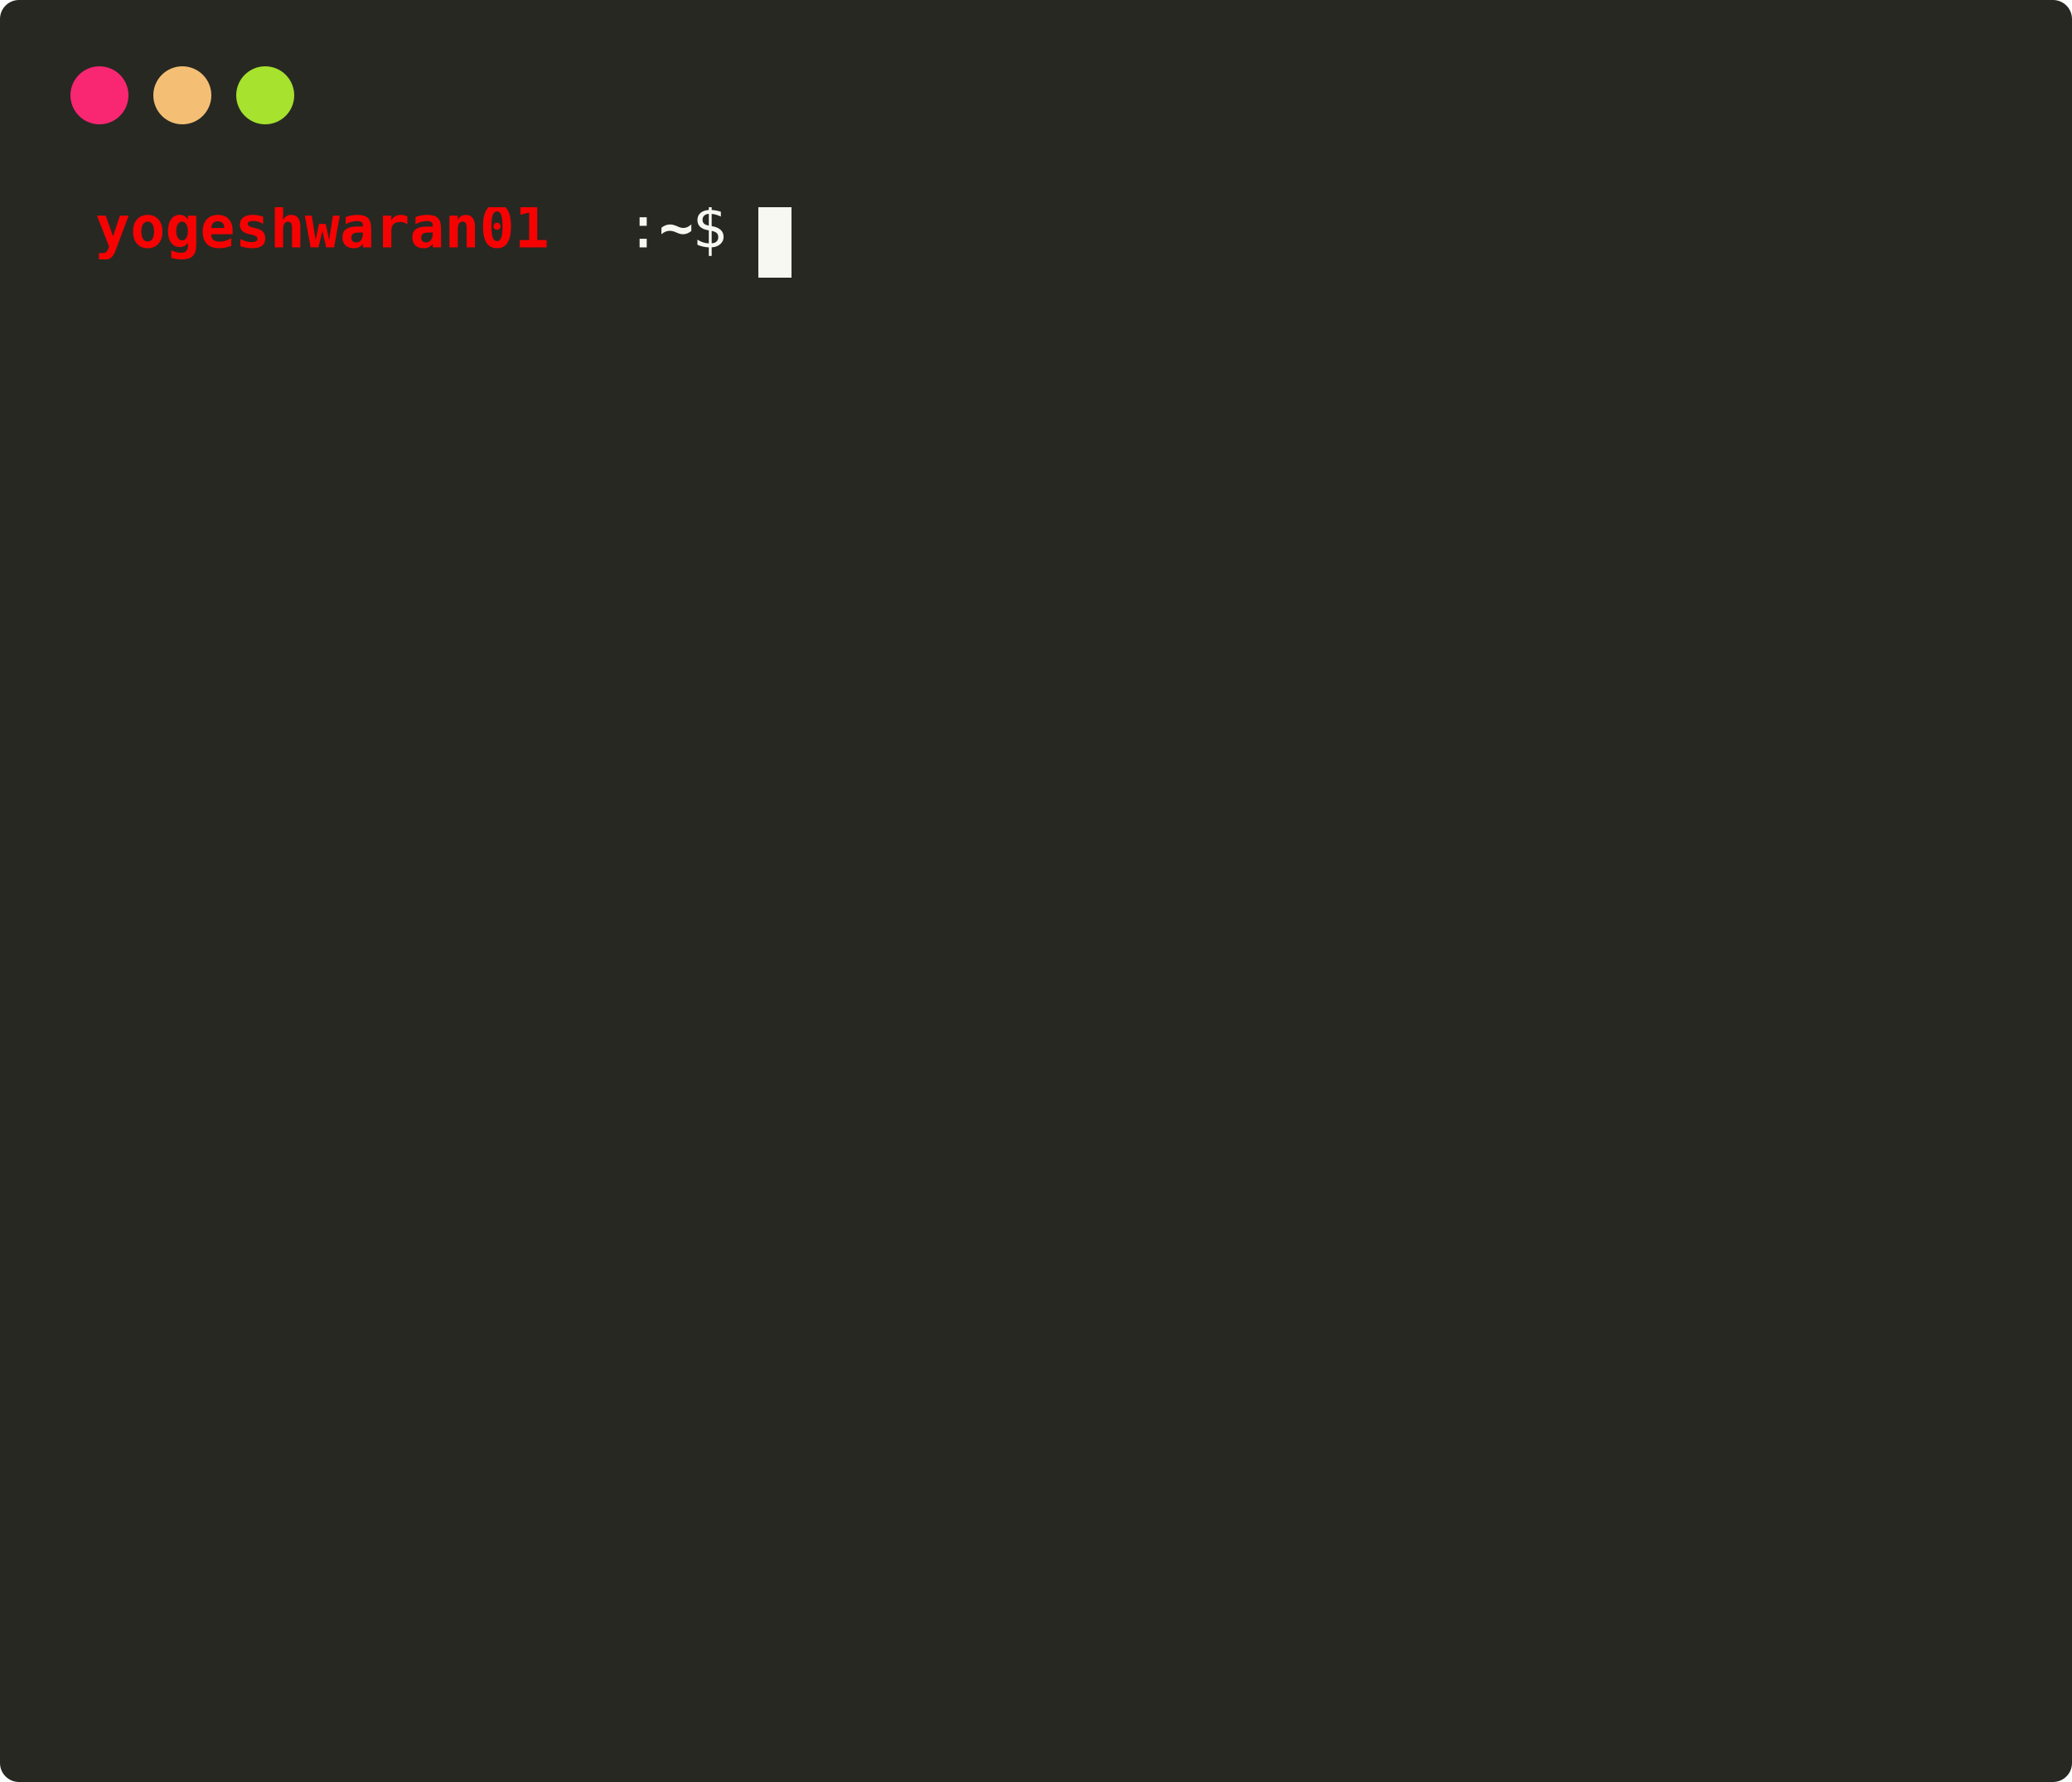
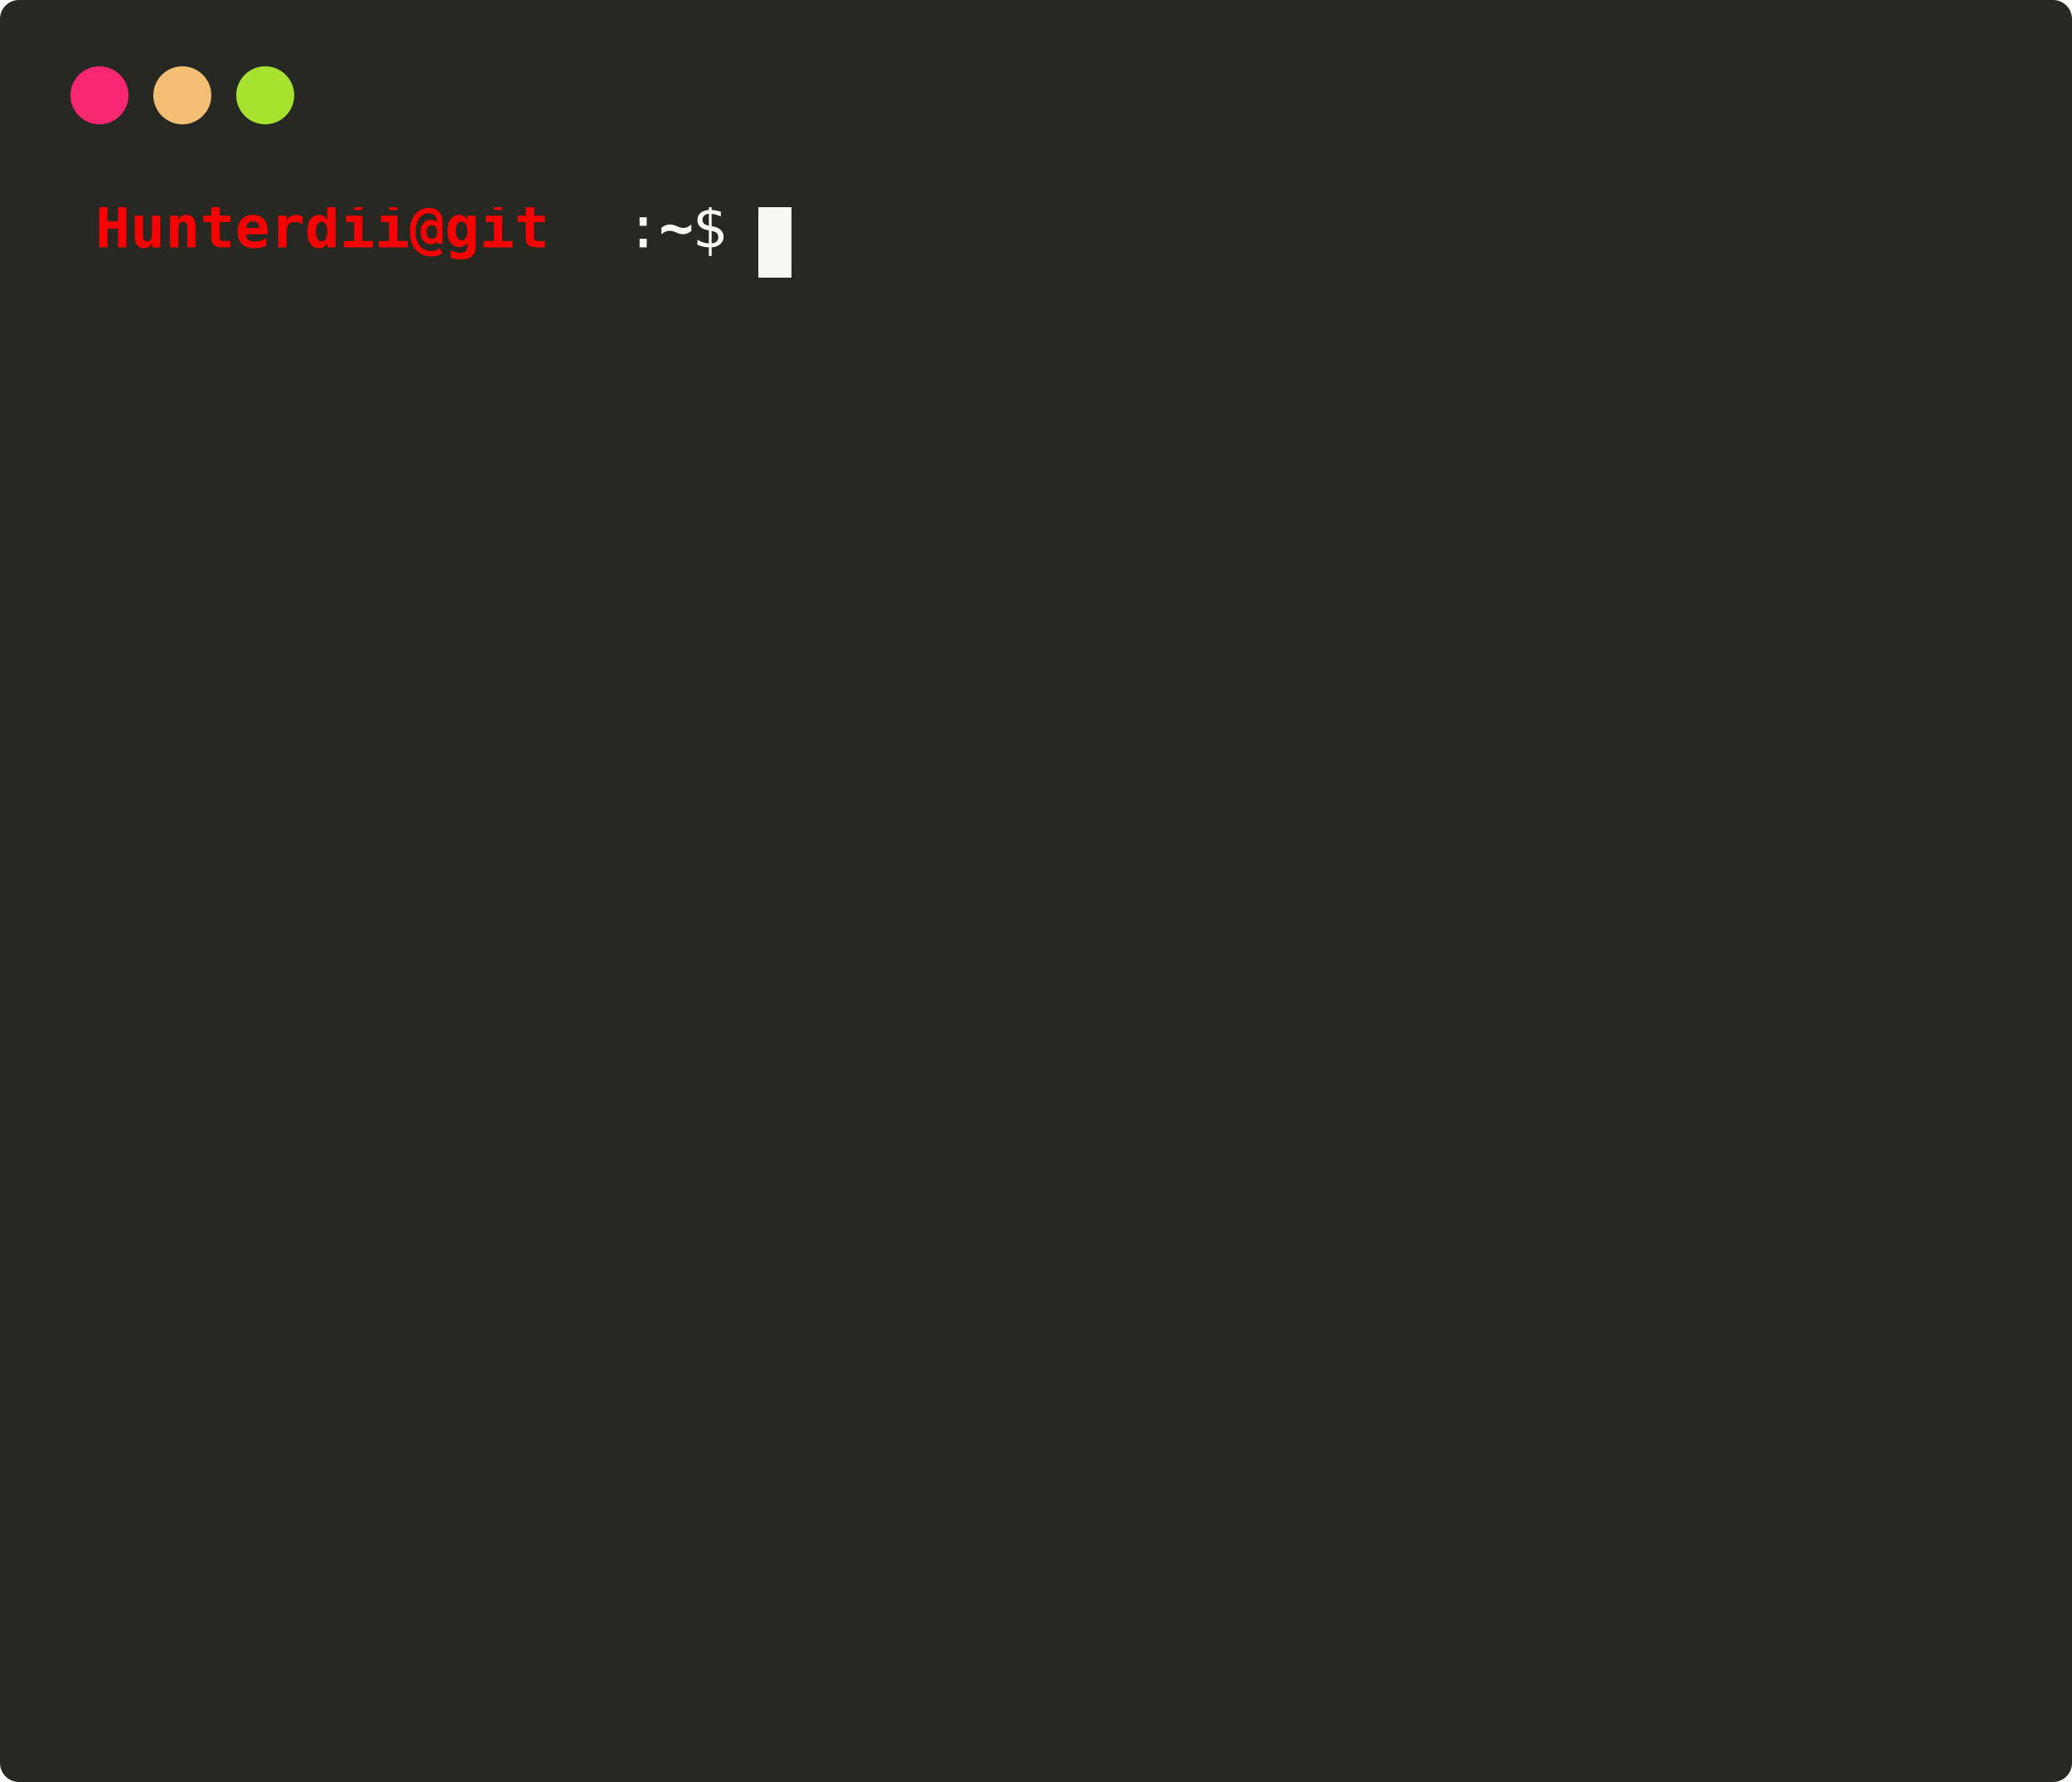
<svg xmlns="http://www.w3.org/2000/svg" xmlns:ns1="https://github.com/nbedos/termtosvg" xmlns:xlink="http://www.w3.org/1999/xlink" id="terminal" baseProfile="full" viewBox="0 0 500 430" width="550" version="1.1">
  <defs>
    <ns1:template_settings>
      <ns1:screen_geometry columns="95" rows="21" />
      <ns1:animation type="css" />
    </ns1:template_settings>
    <style type="text/css" id="generated-style">
            #screen {
                font-family: 'DejaVu Sans Mono', monospace;
                font-style: normal;
                font-size: 14px;
            }

        text {
            dominant-baseline: text-before-edge;
            white-space: pre;
        }
    
            :root {
                --animation-duration: 14558ms;
            }

            @keyframes roll {
                0.000%{transform:translateY(0px)}
3.400%{transform:translateY(-374px)}
4.767%{transform:translateY(-748px)}
7.302%{transform:translateY(-1122px)}
9.933%{transform:translateY(-1496px)}
12.357%{transform:translateY(-1870px)}
14.226%{transform:translateY(-2244px)}
17.578%{transform:translateY(-2618px)}
21.239%{transform:translateY(-2992px)}
21.658%{transform:translateY(-3366px)}
24.605%{transform:translateY(-3740px)}
27.627%{transform:translateY(-4114px)}
29.771%{transform:translateY(-4488px)}
31.529%{transform:translateY(-4862px)}
34.277%{transform:translateY(-5236px)}
36.585%{transform:translateY(-5610px)}
39.607%{transform:translateY(-5984px)}
41.256%{transform:translateY(-6358px)}
43.179%{transform:translateY(-6732px)}
44.333%{transform:translateY(-7106px)}
47.685%{transform:translateY(-7480px)}
51.436%{transform:translateY(-7854px)}
51.889%{transform:translateY(-8228px)}
59.658%{transform:translateY(-8602px)}
62.241%{transform:translateY(-8976px)}
64.885%{transform:translateY(-9350px)}
67.406%{transform:translateY(-9724px)}
68.347%{transform:translateY(-10098px)}
70.985%{transform:translateY(-10472px)}
77.469%{transform:translateY(-10846px)}
81.124%{transform:translateY(-11220px)}
81.536%{transform:translateY(-11594px)}
85.046%{transform:translateY(-11968px)}
86.090%{transform:translateY(-12342px)}
89.442%{transform:translateY(-12716px)}
90.267%{transform:translateY(-13090px)}
93.014%{transform:translateY(-13464px)}
93.131%{transform:translateY(-13838px)}
100.000%{transform:translateY(-13838px)}
            }

            #screen_view {
                animation-duration: 14558ms;
                animation-iteration-count:infinite;
                animation-name:roll;
                animation-timing-function: steps(1,end);
                animation-fill-mode: forwards;
            }
        
        </style>
    <style type="text/css" id="user-style">
            /* The colors defined below are the default 16 colors used for rendering text of the terminal. Adjust
               them as needed.
               gjm8 color theme (source: https://terminal.sexy/) */
            .foreground {fill: #f8f8f2}
            .background {fill: #272822}
            .color0 {fill: #272822}
            .color1 {fill: #f92672}
            .green {fill: #a6e22e}
            .color3 {fill: #f4bf75}
            .color4 {fill: #66d9ef}
            .purple {fill: #ae81ff}
            .color6 {fill: #8be9fd}
            .color7 {fill: #f8f8f2}
            .color8 {fill: #75715e}
            .color9 {fill: #fd971f}
            .color10 {fill: #f70202}
            .color11 {fill: #49483e}
            .color12 {fill: #f8f8f2}
            .color13 {fill: #f5f4f1}
            .orange {fill: #cc6633}
            .color15 {fill: #f9f8f5}
        </style>
  </defs>
  <rect id="terminalui" class="background" width="100%" height="100%" ry="4.583" />
  <circle cx="24" cy="23" r="7" fill="#f92672" />
  <circle cx="44" cy="23" r="7" fill="#f4bf75" />
  <circle cx="64" cy="23" r="7" fill="#a6e22e" />
  <svg id="screen" width="760" height="357" x="23" y="50" viewBox="0 0 760 357" preserveAspectRatio="xMidYMin slice">
    <rect class="background" height="100%" width="100%" x="0" y="0" />
    <defs>
      <g id="g1">
-         <text x="0" textLength="128" font-weight="bold" class="color10">yogeshwaran01</text>
+         <text x="0" textLength="128" font-weight="bold" class="color10">Hunterdii@git</text>
        <text x="128" textLength="8" class="foreground">:</text>
        <text x="136" textLength="8" font-weight="bold" class="color12">~</text>
        <text x="144" textLength="16" class="foreground">$ </text>
        <text x="160" textLength="8" class="background" />
      </g>
      <g id="g2">
-         <text x="0" textLength="128" font-weight="bold" class="color10">yogeshwaran01</text>
+         <text x="0" textLength="128" font-weight="bold" class="color10">Hunterdii@git</text>
        <text x="128" textLength="8" class="foreground">:</text>
        <text x="136" textLength="8" font-weight="bold" class="color12">~</text>
        <text x="144" textLength="24" class="foreground">$ w</text>
        <text x="168" textLength="8" class="background" />
      </g>
      <g id="g3">
-         <text x="0" textLength="128" font-weight="bold" class="color10">yogeshwaran01</text>
+         <text x="0" textLength="128" font-weight="bold" class="color10">Hunterdii@git</text>
        <text x="128" textLength="8" class="foreground">:</text>
        <text x="136" textLength="8" font-weight="bold" class="color12">~</text>
        <text x="144" textLength="32" class="foreground">$ wh</text>
        <text x="176" textLength="8" class="background" />
      </g>
      <g id="g4">
-         <text x="0" textLength="128" font-weight="bold" class="color10">yogeshwaran01</text>
+         <text x="0" textLength="128" font-weight="bold" class="color10">Hunterdii@git</text>
        <text x="128" textLength="8" class="foreground">:</text>
        <text x="136" textLength="8" font-weight="bold" class="color12">~</text>
        <text x="144" textLength="40" class="foreground">$ who</text>
        <text x="184" textLength="8" class="background" />
      </g>
      <g id="g5">
-         <text x="0" textLength="128" font-weight="bold" class="color10">yogeshwaran01</text>
+         <text x="0" textLength="128" font-weight="bold" class="color10">Hunterdii@git</text>
        <text x="128" textLength="8" class="foreground">:</text>
        <text x="136" textLength="8" font-weight="bold" class="color12">~</text>
        <text x="144" textLength="48" class="foreground">$ whoa</text>
        <text x="192" textLength="8" class="background" />
      </g>
      <g id="g6">
-         <text x="0" textLength="128" font-weight="bold" class="color10">yogeshwaran01</text>
+         <text x="0" textLength="128" font-weight="bold" class="color10">Hunterdii@git</text>
        <text x="128" textLength="8" class="foreground">:</text>
        <text x="136" textLength="8" font-weight="bold" class="color12">~</text>
        <text x="144" textLength="56" class="foreground">$ whoam</text>
        <text x="200" textLength="8" class="background" />
      </g>
      <g id="g7">
-         <text x="0" textLength="128" font-weight="bold" class="color10">yogeshwaran01</text>
+         <text x="0" textLength="128" font-weight="bold" class="color10">Hunterdii@git</text>
        <text x="128" textLength="8" class="foreground">:</text>
        <text x="136" textLength="8" font-weight="bold" class="color12">~</text>
        <text x="144" textLength="64" class="foreground">$ whoami</text>
        <text x="208" textLength="8" class="background" />
      </g>
      <g id="g8">
-         <text x="0" textLength="128" font-weight="bold" class="color10">yogeshwaran01</text>
+         <text x="0" textLength="128" font-weight="bold" class="color10">Hunterdii@git</text>
        <text x="128" textLength="8" class="foreground">:</text>
        <text x="136" textLength="8" font-weight="bold" class="color12">~</text>
        <text x="144" textLength="64" class="foreground">$ whoami</text>
      </g>
      <g id="g9">
        <text x="0" textLength="8" class="background" />
      </g>
      <g id="g10">
-         <text x="0" textLength="104" class="color6">YOGESHWARAN R</text>
+         <text x="0" textLength="104" class="color6">Het(Hunter) Patel</text>
      </g>
      <g id="g11">
-         <text x="0" textLength="128" font-weight="bold" class="color10">yogeshwaran01</text>
+         <text x="0" textLength="128" font-weight="bold" class="color10">Hunterdii@git</text>
        <text x="128" textLength="8" class="foreground">:</text>
        <text x="136" textLength="8" font-weight="bold" class="color12">~</text>
        <text x="144" textLength="24" class="foreground">$ g</text>
        <text x="168" textLength="8" class="background" />
      </g>
      <g id="g12">
-         <text x="0" textLength="128" font-weight="bold" class="color10">yogeshwaran01</text>
+         <text x="0" textLength="128" font-weight="bold" class="color10">Hunterdii@git</text>
        <text x="128" textLength="8" class="foreground">:</text>
        <text x="136" textLength="8" font-weight="bold" class="color12">~</text>
        <text x="144" textLength="32" class="foreground">$ gi</text>
        <text x="176" textLength="8" class="background" />
      </g>
      <g id="g13">
-         <text x="0" textLength="128" font-weight="bold" class="color10">yogeshwaran01</text>
+         <text x="0" textLength="128" font-weight="bold" class="color10">Hunterdii@git</text>
        <text x="128" textLength="8" class="foreground">:</text>
        <text x="136" textLength="8" font-weight="bold" class="color12">~</text>
        <text x="144" textLength="40" class="foreground">$ git</text>
        <text x="184" textLength="8" class="background" />
      </g>
      <g id="g14">
-         <text x="0" textLength="128" font-weight="bold" class="color10">yogeshwaran01</text>
+         <text x="0" textLength="128" font-weight="bold" class="color10">Hunterdii@git</text>
        <text x="128" textLength="8" class="foreground">:</text>
        <text x="136" textLength="8" font-weight="bold" class="color12">~</text>
        <text x="144" textLength="48" class="foreground">$ git </text>
        <text x="192" textLength="8" class="background" />
      </g>
      <g id="g15">
-         <text x="0" textLength="128" font-weight="bold" class="color10">yogeshwaran01</text>
+         <text x="0" textLength="128" font-weight="bold" class="color10">Hunterdii@git</text>
        <text x="128" textLength="8" class="foreground">:</text>
        <text x="136" textLength="8" font-weight="bold" class="color12">~</text>
        <text x="144" textLength="56" class="foreground">$ git s</text>
        <text x="200" textLength="8" class="background" />
      </g>
      <g id="g16">
-         <text x="0" textLength="128" font-weight="bold" class="color10">yogeshwaran01</text>
+         <text x="0" textLength="128" font-weight="bold" class="color10">Hunterdii@git</text>
        <text x="128" textLength="8" class="foreground">:</text>
        <text x="136" textLength="8" font-weight="bold" class="color12">~</text>
        <text x="144" textLength="64" class="foreground">$ git st</text>
        <text x="208" textLength="8" class="background" />
      </g>
      <g id="g17">
-         <text x="0" textLength="128" font-weight="bold" class="color10">yogeshwaran01</text>
+         <text x="0" textLength="128" font-weight="bold" class="color10">Hunterdii@git</text>
        <text x="128" textLength="8" class="foreground">:</text>
        <text x="136" textLength="8" font-weight="bold" class="color12">~</text>
        <text x="144" textLength="72" class="foreground">$ git sta</text>
        <text x="216" textLength="8" class="background" />
      </g>
      <g id="g18">
-         <text x="0" textLength="128" font-weight="bold" class="color10">yogeshwaran01</text>
+         <text x="0" textLength="128" font-weight="bold" class="color10">Hunterdii@git</text>
        <text x="128" textLength="8" class="foreground">:</text>
        <text x="136" textLength="8" font-weight="bold" class="color12">~</text>
        <text x="144" textLength="80" class="foreground">$ git stat</text>
        <text x="224" textLength="8" class="background" />
      </g>
      <g id="g19">
-         <text x="0" textLength="128" font-weight="bold" class="color10">yogeshwaran01</text>
+         <text x="0" textLength="128" font-weight="bold" class="color10">Hunterdii@git</text>
        <text x="128" textLength="8" class="foreground">:</text>
        <text x="136" textLength="8" font-weight="bold" class="color12">~</text>
        <text x="144" textLength="88" class="foreground">$ git statu</text>
        <text x="232" textLength="8" class="background" />
      </g>
      <g id="g20">
-         <text x="0" textLength="128" font-weight="bold" class="color10">yogeshwaran01</text>
+         <text x="0" textLength="128" font-weight="bold" class="color10">Hunterdii@git</text>
        <text x="128" textLength="8" class="foreground">:</text>
        <text x="136" textLength="8" font-weight="bold" class="color12">~</text>
        <text x="144" textLength="96" class="foreground">$ git status</text>
        <text x="240" textLength="8" class="background" />
      </g>
      <g id="g21">
-         <text x="0" textLength="128" font-weight="bold" class="color10">yogeshwaran01</text>
+         <text x="0" textLength="128" font-weight="bold" class="color10">Hunterdii@git</text>
        <text x="128" textLength="8" class="foreground">:</text>
        <text x="136" textLength="8" font-weight="bold" class="color12">~</text>
        <text x="144" textLength="96" class="foreground">$ git status</text>
      </g>
      <g id="g22">
        <text x="0" textLength="240" font-style="italic" class="foreground">        GitHub Status         </text>
      </g>
      <g id="g23">
        <text x="0" textLength="240" class="foreground">╔═══════════════╤════════════╗</text>
      </g>
      <g id="g24">
        <text x="0" textLength="8" class="foreground">║</text>
        <text x="8" textLength="120" font-weight="bold" class="orange"> Title         </text>
        <text x="128" textLength="8" class="foreground">│</text>
        <text x="136" textLength="96" font-weight="bold" class="orange"> Count      </text>
        <text x="232" textLength="8" class="foreground">║</text>
      </g>
      <g id="g25">
        <text x="0" textLength="240" class="foreground">╟───────────────┼────────────╢</text>
      </g>
      <g id="g26">
        <text x="0" textLength="8" class="foreground">║</text>
        <text x="8" textLength="120" class="purple"> Stars         </text>
        <text x="128" textLength="8" class="foreground">│</text>
-         <text x="136" textLength="96" class="green"> 101        </text>
+         <text x="136" textLength="96" class="green"> 180        </text>
        <text x="232" textLength="8" class="foreground">║</text>
      </g>
      <g id="g27">
        <text x="0" textLength="8" class="foreground">║</text>
        <text x="8" textLength="120" class="purple"> Forks         </text>
        <text x="128" textLength="8" class="foreground">│</text>
-         <text x="136" textLength="96" class="green"> 19         </text>
+         <text x="136" textLength="96" class="green"> 30         </text>
        <text x="232" textLength="8" class="foreground">║</text>
      </g>
      <g id="g28">
        <text x="0" textLength="8" class="foreground">║</text>
        <text x="8" textLength="120" class="purple"> Commits       </text>
        <text x="128" textLength="8" class="foreground">│</text>
-         <text x="136" textLength="96" class="green"> 719        </text>
+         <text x="136" textLength="96" class="green"> 1297       </text>
        <text x="232" textLength="8" class="foreground">║</text>
      </g>
      <g id="g29">
        <text x="0" textLength="8" class="foreground">║</text>
        <text x="8" textLength="120" class="purple"> Followers     </text>
        <text x="128" textLength="8" class="foreground">│</text>
-         <text x="136" textLength="96" class="green"> 13         </text>
+         <text x="136" textLength="96" class="green"> 42         </text>
        <text x="232" textLength="8" class="foreground">║</text>
      </g>
      <g id="g30">
        <text x="0" textLength="8" class="foreground">║</text>
        <text x="8" textLength="120" class="purple"> Pull Requests </text>
        <text x="128" textLength="8" class="foreground">│</text>
-         <text x="136" textLength="96" class="green"> 42         </text>
+         <text x="136" textLength="96" class="green"> 6          </text>
        <text x="232" textLength="8" class="foreground">║</text>
      </g>
      <g id="g31">
        <text x="0" textLength="8" class="foreground">║</text>
        <text x="8" textLength="120" class="purple"> Issues        </text>
        <text x="128" textLength="8" class="foreground">│</text>
        <text x="136" textLength="96" class="green"> 0          </text>
        <text x="232" textLength="8" class="foreground">║</text>
      </g>
      <g id="g32">
        <text x="0" textLength="8" class="foreground">║</text>
        <text x="8" textLength="120" class="purple"> Repository    </text>
        <text x="128" textLength="8" class="foreground">│</text>
-         <text x="136" textLength="96" class="green"> 21         </text>
+         <text x="136" textLength="96" class="green"> 25         </text>
        <text x="232" textLength="8" class="foreground">║</text>
      </g>
      <g id="g33">
        <text x="0" textLength="8" class="foreground">║</text>
        <text x="8" textLength="120" class="purple"> Gists         </text>
        <text x="128" textLength="8" class="foreground">│</text>
-         <text x="136" textLength="96" class="green"> 5          </text>
+         <text x="136" textLength="96" class="green"> 0          </text>
        <text x="232" textLength="8" class="foreground">║</text>
      </g>
      <g id="g34">
        <text x="0" textLength="240" class="foreground">╚═══════════════╧════════════╝</text>
      </g>
      <g id="g35">
-         <text x="0" textLength="128" font-weight="bold" class="color10">yogeshwaran01</text>
+         <text x="0" textLength="128" font-weight="bold" class="color10">Hunterdii@git</text>
        <text x="128" textLength="8" class="foreground">:</text>
        <text x="136" textLength="8" font-weight="bold" class="color12">~</text>
        <text x="144" textLength="24" class="foreground">$ u</text>
        <text x="168" textLength="8" class="background" />
      </g>
      <g id="g36">
-         <text x="0" textLength="128" font-weight="bold" class="color10">yogeshwaran01</text>
+         <text x="0" textLength="128" font-weight="bold" class="color10">Hunterdii@git</text>
        <text x="128" textLength="8" class="foreground">:</text>
        <text x="136" textLength="8" font-weight="bold" class="color12">~</text>
        <text x="144" textLength="32" class="foreground">$ up</text>
        <text x="176" textLength="8" class="background" />
      </g>
      <g id="g37">
-         <text x="0" textLength="128" font-weight="bold" class="color10">yogeshwaran01</text>
+         <text x="0" textLength="128" font-weight="bold" class="color10">Hunterdii@git</text>
        <text x="128" textLength="8" class="foreground">:</text>
        <text x="136" textLength="8" font-weight="bold" class="color12">~</text>
        <text x="144" textLength="40" class="foreground">$ upt</text>
        <text x="184" textLength="8" class="background" />
      </g>
      <g id="g38">
-         <text x="0" textLength="128" font-weight="bold" class="color10">yogeshwaran01</text>
+         <text x="0" textLength="128" font-weight="bold" class="color10">Hunterdii@git</text>
        <text x="128" textLength="8" class="foreground">:</text>
        <text x="136" textLength="8" font-weight="bold" class="color12">~</text>
        <text x="144" textLength="48" class="foreground">$ upti</text>
        <text x="192" textLength="8" class="background" />
      </g>
      <g id="g39">
-         <text x="0" textLength="128" font-weight="bold" class="color10">yogeshwaran01</text>
+         <text x="0" textLength="128" font-weight="bold" class="color10">Hunterdii@git</text>
        <text x="128" textLength="8" class="foreground">:</text>
        <text x="136" textLength="8" font-weight="bold" class="color12">~</text>
        <text x="144" textLength="56" class="foreground">$ uptim</text>
        <text x="200" textLength="8" class="background" />
      </g>
      <g id="g40">
-         <text x="0" textLength="128" font-weight="bold" class="color10">yogeshwaran01</text>
+         <text x="0" textLength="128" font-weight="bold" class="color10">Hunterdii@git</text>
        <text x="128" textLength="8" class="foreground">:</text>
        <text x="136" textLength="8" font-weight="bold" class="color12">~</text>
        <text x="144" textLength="64" class="foreground">$ uptime</text>
        <text x="208" textLength="8" class="background" />
      </g>
      <g id="g41">
-         <text x="0" textLength="128" font-weight="bold" class="color10">yogeshwaran01</text>
+         <text x="0" textLength="128" font-weight="bold" class="color10">Hunterdii@git</text>
        <text x="128" textLength="8" class="foreground">:</text>
        <text x="136" textLength="8" font-weight="bold" class="color12">~</text>
        <text x="144" textLength="64" class="foreground">$ uptime</text>
      </g>
      <g id="g42">
-         <text x="0" textLength="32" font-weight="bold" class="orange">397</text>
+         <text x="0" textLength="32" font-weight="bold" class="orange">569</text>
      </g>
      <g id="g43">
-         <text x="0" textLength="128" font-weight="bold" class="color10">yogeshwaran01</text>
+         <text x="0" textLength="128" font-weight="bold" class="color10">Hunterdii@git</text>
        <text x="128" textLength="8" class="foreground">:</text>
        <text x="136" textLength="8" font-weight="bold" class="color12">~</text>
        <text x="144" textLength="24" class="foreground">$ e</text>
        <text x="168" textLength="8" class="background" />
      </g>
      <g id="g44">
-         <text x="0" textLength="128" font-weight="bold" class="color10">yogeshwaran01</text>
+         <text x="0" textLength="128" font-weight="bold" class="color10">Hunterdii@git</text>
        <text x="128" textLength="8" class="foreground">:</text>
        <text x="136" textLength="8" font-weight="bold" class="color12">~</text>
        <text x="144" textLength="32" class="foreground">$ ex</text>
        <text x="176" textLength="8" class="background" />
      </g>
      <g id="g45">
-         <text x="0" textLength="128" font-weight="bold" class="color10">yogeshwaran01</text>
+         <text x="0" textLength="128" font-weight="bold" class="color10">Hunterdii@git</text>
        <text x="128" textLength="8" class="foreground">:</text>
        <text x="136" textLength="8" font-weight="bold" class="color12">~</text>
        <text x="144" textLength="40" class="foreground">$ exi</text>
        <text x="184" textLength="8" class="background" />
      </g>
      <g id="g46">
-         <text x="0" textLength="128" font-weight="bold" class="color10">yogeshwaran01</text>
+         <text x="0" textLength="128" font-weight="bold" class="color10">Hunterdii@git</text>
        <text x="128" textLength="8" class="foreground">:</text>
        <text x="136" textLength="8" font-weight="bold" class="color12">~</text>
        <text x="144" textLength="48" class="foreground">$ exit</text>
        <text x="192" textLength="8" class="background" />
      </g>
      <g id="g47">
-         <text x="0" textLength="128" font-weight="bold" class="color10">yogeshwaran01</text>
+         <text x="0" textLength="128" font-weight="bold" class="color10">Hunterdii@git</text>
        <text x="128" textLength="8" class="foreground">:</text>
        <text x="136" textLength="8" font-weight="bold" class="color12">~</text>
        <text x="144" textLength="48" class="foreground">$ exit</text>
      </g>
      <g id="g48">
        <text x="0" textLength="32" class="foreground">exit</text>
      </g>
    </defs>
    <g id="screen_view">
      <g>
        <rect x="160" y="0" width="8" height="17" class="foreground" />
        <use xlink:href="#g1" y="0" />
      </g>
      <g>
        <rect x="168" y="374" width="8" height="17" class="foreground" />
        <use xlink:href="#g2" y="374" />
      </g>
      <g>
        <rect x="176" y="748" width="8" height="17" class="foreground" />
        <use xlink:href="#g3" y="748" />
      </g>
      <g>
        <rect x="184" y="1122" width="8" height="17" class="foreground" />
        <use xlink:href="#g4" y="1122" />
      </g>
      <g>
        <rect x="192" y="1496" width="8" height="17" class="foreground" />
        <use xlink:href="#g5" y="1496" />
      </g>
      <g>
        <rect x="200" y="1870" width="8" height="17" class="foreground" />
        <use xlink:href="#g6" y="1870" />
      </g>
      <g>
        <rect x="208" y="2244" width="8" height="17" class="foreground" />
        <use xlink:href="#g7" y="2244" />
      </g>
      <g>
        <use xlink:href="#g8" y="2618" />
        <rect x="0" y="2635" width="8" height="17" class="foreground" />
        <use xlink:href="#g9" y="2635" />
      </g>
      <g>
        <use xlink:href="#g8" y="2992" />
        <use xlink:href="#g10" y="3009" />
        <rect x="0" y="3026" width="8" height="17" class="foreground" />
        <use xlink:href="#g9" y="3026" />
      </g>
      <g>
        <use xlink:href="#g8" y="3366" />
        <use xlink:href="#g10" y="3383" />
        <rect x="160" y="3400" width="8" height="17" class="foreground" />
        <use xlink:href="#g1" y="3400" />
      </g>
      <g>
        <use xlink:href="#g8" y="3740" />
        <use xlink:href="#g10" y="3757" />
        <rect x="168" y="3774" width="8" height="17" class="foreground" />
        <use xlink:href="#g11" y="3774" />
      </g>
      <g>
        <use xlink:href="#g8" y="4114" />
        <use xlink:href="#g10" y="4131" />
        <rect x="176" y="4148" width="8" height="17" class="foreground" />
        <use xlink:href="#g12" y="4148" />
      </g>
      <g>
        <use xlink:href="#g8" y="4488" />
        <use xlink:href="#g10" y="4505" />
        <rect x="184" y="4522" width="8" height="17" class="foreground" />
        <use xlink:href="#g13" y="4522" />
      </g>
      <g>
        <use xlink:href="#g8" y="4862" />
        <use xlink:href="#g10" y="4879" />
        <rect x="192" y="4896" width="8" height="17" class="foreground" />
        <use xlink:href="#g14" y="4896" />
      </g>
      <g>
        <use xlink:href="#g8" y="5236" />
        <use xlink:href="#g10" y="5253" />
        <rect x="200" y="5270" width="8" height="17" class="foreground" />
        <use xlink:href="#g15" y="5270" />
      </g>
      <g>
        <use xlink:href="#g8" y="5610" />
        <use xlink:href="#g10" y="5627" />
        <rect x="208" y="5644" width="8" height="17" class="foreground" />
        <use xlink:href="#g16" y="5644" />
      </g>
      <g>
        <use xlink:href="#g8" y="5984" />
        <use xlink:href="#g10" y="6001" />
        <rect x="216" y="6018" width="8" height="17" class="foreground" />
        <use xlink:href="#g17" y="6018" />
      </g>
      <g>
        <use xlink:href="#g8" y="6358" />
        <use xlink:href="#g10" y="6375" />
        <rect x="224" y="6392" width="8" height="17" class="foreground" />
        <use xlink:href="#g18" y="6392" />
      </g>
      <g>
        <use xlink:href="#g8" y="6732" />
        <use xlink:href="#g10" y="6749" />
        <rect x="232" y="6766" width="8" height="17" class="foreground" />
        <use xlink:href="#g19" y="6766" />
      </g>
      <g>
        <use xlink:href="#g8" y="7106" />
        <use xlink:href="#g10" y="7123" />
        <rect x="240" y="7140" width="8" height="17" class="foreground" />
        <use xlink:href="#g20" y="7140" />
      </g>
      <g>
        <use xlink:href="#g8" y="7480" />
        <use xlink:href="#g10" y="7497" />
        <use xlink:href="#g21" y="7514" />
        <rect x="0" y="7531" width="8" height="17" class="foreground" />
        <use xlink:href="#g9" y="7531" />
      </g>
      <g>
        <use xlink:href="#g8" y="7854" />
        <use xlink:href="#g10" y="7871" />
        <use xlink:href="#g21" y="7888" />
        <use xlink:href="#g22" y="7905" />
        <use xlink:href="#g23" y="7922" />
        <use xlink:href="#g24" y="7939" />
        <use xlink:href="#g25" y="7956" />
        <use xlink:href="#g26" y="7973" />
        <use xlink:href="#g27" y="7990" />
        <use xlink:href="#g28" y="8007" />
        <use xlink:href="#g29" y="8024" />
        <use xlink:href="#g30" y="8041" />
        <use xlink:href="#g31" y="8058" />
        <use xlink:href="#g32" y="8075" />
        <use xlink:href="#g33" y="8092" />
        <use xlink:href="#g34" y="8109" />
        <rect x="0" y="8126" width="8" height="17" class="foreground" />
        <use xlink:href="#g9" y="8126" />
      </g>
      <g>
        <use xlink:href="#g8" y="8228" />
        <use xlink:href="#g10" y="8245" />
        <use xlink:href="#g21" y="8262" />
        <use xlink:href="#g22" y="8279" />
        <use xlink:href="#g23" y="8296" />
        <use xlink:href="#g24" y="8313" />
        <use xlink:href="#g25" y="8330" />
        <use xlink:href="#g26" y="8347" />
        <use xlink:href="#g27" y="8364" />
        <use xlink:href="#g28" y="8381" />
        <use xlink:href="#g29" y="8398" />
        <use xlink:href="#g30" y="8415" />
        <use xlink:href="#g31" y="8432" />
        <use xlink:href="#g32" y="8449" />
        <use xlink:href="#g33" y="8466" />
        <use xlink:href="#g34" y="8483" />
        <rect x="160" y="8500" width="8" height="17" class="foreground" />
        <use xlink:href="#g1" y="8500" />
      </g>
      <g>
        <use xlink:href="#g8" y="8602" />
        <use xlink:href="#g10" y="8619" />
        <use xlink:href="#g21" y="8636" />
        <use xlink:href="#g22" y="8653" />
        <use xlink:href="#g23" y="8670" />
        <use xlink:href="#g24" y="8687" />
        <use xlink:href="#g25" y="8704" />
        <use xlink:href="#g26" y="8721" />
        <use xlink:href="#g27" y="8738" />
        <use xlink:href="#g28" y="8755" />
        <use xlink:href="#g29" y="8772" />
        <use xlink:href="#g30" y="8789" />
        <use xlink:href="#g31" y="8806" />
        <use xlink:href="#g32" y="8823" />
        <use xlink:href="#g33" y="8840" />
        <use xlink:href="#g34" y="8857" />
        <rect x="168" y="8874" width="8" height="17" class="foreground" />
        <use xlink:href="#g35" y="8874" />
      </g>
      <g>
        <use xlink:href="#g8" y="8976" />
        <use xlink:href="#g10" y="8993" />
        <use xlink:href="#g21" y="9010" />
        <use xlink:href="#g22" y="9027" />
        <use xlink:href="#g23" y="9044" />
        <use xlink:href="#g24" y="9061" />
        <use xlink:href="#g25" y="9078" />
        <use xlink:href="#g26" y="9095" />
        <use xlink:href="#g27" y="9112" />
        <use xlink:href="#g28" y="9129" />
        <use xlink:href="#g29" y="9146" />
        <use xlink:href="#g30" y="9163" />
        <use xlink:href="#g31" y="9180" />
        <use xlink:href="#g32" y="9197" />
        <use xlink:href="#g33" y="9214" />
        <use xlink:href="#g34" y="9231" />
        <rect x="176" y="9248" width="8" height="17" class="foreground" />
        <use xlink:href="#g36" y="9248" />
      </g>
      <g>
        <use xlink:href="#g8" y="9350" />
        <use xlink:href="#g10" y="9367" />
        <use xlink:href="#g21" y="9384" />
        <use xlink:href="#g22" y="9401" />
        <use xlink:href="#g23" y="9418" />
        <use xlink:href="#g24" y="9435" />
        <use xlink:href="#g25" y="9452" />
        <use xlink:href="#g26" y="9469" />
        <use xlink:href="#g27" y="9486" />
        <use xlink:href="#g28" y="9503" />
        <use xlink:href="#g29" y="9520" />
        <use xlink:href="#g30" y="9537" />
        <use xlink:href="#g31" y="9554" />
        <use xlink:href="#g32" y="9571" />
        <use xlink:href="#g33" y="9588" />
        <use xlink:href="#g34" y="9605" />
        <rect x="184" y="9622" width="8" height="17" class="foreground" />
        <use xlink:href="#g37" y="9622" />
      </g>
      <g>
        <use xlink:href="#g8" y="9724" />
        <use xlink:href="#g10" y="9741" />
        <use xlink:href="#g21" y="9758" />
        <use xlink:href="#g22" y="9775" />
        <use xlink:href="#g23" y="9792" />
        <use xlink:href="#g24" y="9809" />
        <use xlink:href="#g25" y="9826" />
        <use xlink:href="#g26" y="9843" />
        <use xlink:href="#g27" y="9860" />
        <use xlink:href="#g28" y="9877" />
        <use xlink:href="#g29" y="9894" />
        <use xlink:href="#g30" y="9911" />
        <use xlink:href="#g31" y="9928" />
        <use xlink:href="#g32" y="9945" />
        <use xlink:href="#g33" y="9962" />
        <use xlink:href="#g34" y="9979" />
        <rect x="192" y="9996" width="8" height="17" class="foreground" />
        <use xlink:href="#g38" y="9996" />
      </g>
      <g>
        <use xlink:href="#g8" y="10098" />
        <use xlink:href="#g10" y="10115" />
        <use xlink:href="#g21" y="10132" />
        <use xlink:href="#g22" y="10149" />
        <use xlink:href="#g23" y="10166" />
        <use xlink:href="#g24" y="10183" />
        <use xlink:href="#g25" y="10200" />
        <use xlink:href="#g26" y="10217" />
        <use xlink:href="#g27" y="10234" />
        <use xlink:href="#g28" y="10251" />
        <use xlink:href="#g29" y="10268" />
        <use xlink:href="#g30" y="10285" />
        <use xlink:href="#g31" y="10302" />
        <use xlink:href="#g32" y="10319" />
        <use xlink:href="#g33" y="10336" />
        <use xlink:href="#g34" y="10353" />
        <rect x="200" y="10370" width="8" height="17" class="foreground" />
        <use xlink:href="#g39" y="10370" />
      </g>
      <g>
        <use xlink:href="#g8" y="10472" />
        <use xlink:href="#g10" y="10489" />
        <use xlink:href="#g21" y="10506" />
        <use xlink:href="#g22" y="10523" />
        <use xlink:href="#g23" y="10540" />
        <use xlink:href="#g24" y="10557" />
        <use xlink:href="#g25" y="10574" />
        <use xlink:href="#g26" y="10591" />
        <use xlink:href="#g27" y="10608" />
        <use xlink:href="#g28" y="10625" />
        <use xlink:href="#g29" y="10642" />
        <use xlink:href="#g30" y="10659" />
        <use xlink:href="#g31" y="10676" />
        <use xlink:href="#g32" y="10693" />
        <use xlink:href="#g33" y="10710" />
        <use xlink:href="#g34" y="10727" />
        <rect x="208" y="10744" width="8" height="17" class="foreground" />
        <use xlink:href="#g40" y="10744" />
      </g>
      <g>
        <use xlink:href="#g8" y="10846" />
        <use xlink:href="#g10" y="10863" />
        <use xlink:href="#g21" y="10880" />
        <use xlink:href="#g22" y="10897" />
        <use xlink:href="#g23" y="10914" />
        <use xlink:href="#g24" y="10931" />
        <use xlink:href="#g25" y="10948" />
        <use xlink:href="#g26" y="10965" />
        <use xlink:href="#g27" y="10982" />
        <use xlink:href="#g28" y="10999" />
        <use xlink:href="#g29" y="11016" />
        <use xlink:href="#g30" y="11033" />
        <use xlink:href="#g31" y="11050" />
        <use xlink:href="#g32" y="11067" />
        <use xlink:href="#g33" y="11084" />
        <use xlink:href="#g34" y="11101" />
        <use xlink:href="#g41" y="11118" />
        <rect x="0" y="11135" width="8" height="17" class="foreground" />
        <use xlink:href="#g9" y="11135" />
      </g>
      <g>
        <use xlink:href="#g8" y="11220" />
        <use xlink:href="#g10" y="11237" />
        <use xlink:href="#g21" y="11254" />
        <use xlink:href="#g22" y="11271" />
        <use xlink:href="#g23" y="11288" />
        <use xlink:href="#g24" y="11305" />
        <use xlink:href="#g25" y="11322" />
        <use xlink:href="#g26" y="11339" />
        <use xlink:href="#g27" y="11356" />
        <use xlink:href="#g28" y="11373" />
        <use xlink:href="#g29" y="11390" />
        <use xlink:href="#g30" y="11407" />
        <use xlink:href="#g31" y="11424" />
        <use xlink:href="#g32" y="11441" />
        <use xlink:href="#g33" y="11458" />
        <use xlink:href="#g34" y="11475" />
        <use xlink:href="#g41" y="11492" />
        <use xlink:href="#g42" y="11509" />
        <rect x="0" y="11526" width="8" height="17" class="foreground" />
        <use xlink:href="#g9" y="11526" />
      </g>
      <g>
        <use xlink:href="#g8" y="11594" />
        <use xlink:href="#g10" y="11611" />
        <use xlink:href="#g21" y="11628" />
        <use xlink:href="#g22" y="11645" />
        <use xlink:href="#g23" y="11662" />
        <use xlink:href="#g24" y="11679" />
        <use xlink:href="#g25" y="11696" />
        <use xlink:href="#g26" y="11713" />
        <use xlink:href="#g27" y="11730" />
        <use xlink:href="#g28" y="11747" />
        <use xlink:href="#g29" y="11764" />
        <use xlink:href="#g30" y="11781" />
        <use xlink:href="#g31" y="11798" />
        <use xlink:href="#g32" y="11815" />
        <use xlink:href="#g33" y="11832" />
        <use xlink:href="#g34" y="11849" />
        <use xlink:href="#g41" y="11866" />
        <use xlink:href="#g42" y="11883" />
        <rect x="160" y="11900" width="8" height="17" class="foreground" />
        <use xlink:href="#g1" y="11900" />
      </g>
      <g>
        <use xlink:href="#g8" y="11968" />
        <use xlink:href="#g10" y="11985" />
        <use xlink:href="#g21" y="12002" />
        <use xlink:href="#g22" y="12019" />
        <use xlink:href="#g23" y="12036" />
        <use xlink:href="#g24" y="12053" />
        <use xlink:href="#g25" y="12070" />
        <use xlink:href="#g26" y="12087" />
        <use xlink:href="#g27" y="12104" />
        <use xlink:href="#g28" y="12121" />
        <use xlink:href="#g29" y="12138" />
        <use xlink:href="#g30" y="12155" />
        <use xlink:href="#g31" y="12172" />
        <use xlink:href="#g32" y="12189" />
        <use xlink:href="#g33" y="12206" />
        <use xlink:href="#g34" y="12223" />
        <use xlink:href="#g41" y="12240" />
        <use xlink:href="#g42" y="12257" />
        <rect x="168" y="12274" width="8" height="17" class="foreground" />
        <use xlink:href="#g43" y="12274" />
      </g>
      <g>
        <use xlink:href="#g8" y="12342" />
        <use xlink:href="#g10" y="12359" />
        <use xlink:href="#g21" y="12376" />
        <use xlink:href="#g22" y="12393" />
        <use xlink:href="#g23" y="12410" />
        <use xlink:href="#g24" y="12427" />
        <use xlink:href="#g25" y="12444" />
        <use xlink:href="#g26" y="12461" />
        <use xlink:href="#g27" y="12478" />
        <use xlink:href="#g28" y="12495" />
        <use xlink:href="#g29" y="12512" />
        <use xlink:href="#g30" y="12529" />
        <use xlink:href="#g31" y="12546" />
        <use xlink:href="#g32" y="12563" />
        <use xlink:href="#g33" y="12580" />
        <use xlink:href="#g34" y="12597" />
        <use xlink:href="#g41" y="12614" />
        <use xlink:href="#g42" y="12631" />
        <rect x="176" y="12648" width="8" height="17" class="foreground" />
        <use xlink:href="#g44" y="12648" />
      </g>
      <g>
        <use xlink:href="#g8" y="12716" />
        <use xlink:href="#g10" y="12733" />
        <use xlink:href="#g21" y="12750" />
        <use xlink:href="#g22" y="12767" />
        <use xlink:href="#g23" y="12784" />
        <use xlink:href="#g24" y="12801" />
        <use xlink:href="#g25" y="12818" />
        <use xlink:href="#g26" y="12835" />
        <use xlink:href="#g27" y="12852" />
        <use xlink:href="#g28" y="12869" />
        <use xlink:href="#g29" y="12886" />
        <use xlink:href="#g30" y="12903" />
        <use xlink:href="#g31" y="12920" />
        <use xlink:href="#g32" y="12937" />
        <use xlink:href="#g33" y="12954" />
        <use xlink:href="#g34" y="12971" />
        <use xlink:href="#g41" y="12988" />
        <use xlink:href="#g42" y="13005" />
        <rect x="184" y="13022" width="8" height="17" class="foreground" />
        <use xlink:href="#g45" y="13022" />
      </g>
      <g>
        <use xlink:href="#g8" y="13090" />
        <use xlink:href="#g10" y="13107" />
        <use xlink:href="#g21" y="13124" />
        <use xlink:href="#g22" y="13141" />
        <use xlink:href="#g23" y="13158" />
        <use xlink:href="#g24" y="13175" />
        <use xlink:href="#g25" y="13192" />
        <use xlink:href="#g26" y="13209" />
        <use xlink:href="#g27" y="13226" />
        <use xlink:href="#g28" y="13243" />
        <use xlink:href="#g29" y="13260" />
        <use xlink:href="#g30" y="13277" />
        <use xlink:href="#g31" y="13294" />
        <use xlink:href="#g32" y="13311" />
        <use xlink:href="#g33" y="13328" />
        <use xlink:href="#g34" y="13345" />
        <use xlink:href="#g41" y="13362" />
        <use xlink:href="#g42" y="13379" />
        <rect x="192" y="13396" width="8" height="17" class="foreground" />
        <use xlink:href="#g46" y="13396" />
      </g>
      <g>
        <use xlink:href="#g8" y="13464" />
        <use xlink:href="#g10" y="13481" />
        <use xlink:href="#g21" y="13498" />
        <use xlink:href="#g22" y="13515" />
        <use xlink:href="#g23" y="13532" />
        <use xlink:href="#g24" y="13549" />
        <use xlink:href="#g25" y="13566" />
        <use xlink:href="#g26" y="13583" />
        <use xlink:href="#g27" y="13600" />
        <use xlink:href="#g28" y="13617" />
        <use xlink:href="#g29" y="13634" />
        <use xlink:href="#g30" y="13651" />
        <use xlink:href="#g31" y="13668" />
        <use xlink:href="#g32" y="13685" />
        <use xlink:href="#g33" y="13702" />
        <use xlink:href="#g34" y="13719" />
        <use xlink:href="#g41" y="13736" />
        <use xlink:href="#g42" y="13753" />
        <use xlink:href="#g47" y="13770" />
        <rect x="0" y="13787" width="8" height="17" class="foreground" />
        <use xlink:href="#g9" y="13787" />
      </g>
      <g>
        <use xlink:href="#g8" y="13838" />
        <use xlink:href="#g10" y="13855" />
        <use xlink:href="#g21" y="13872" />
        <use xlink:href="#g22" y="13889" />
        <use xlink:href="#g23" y="13906" />
        <use xlink:href="#g24" y="13923" />
        <use xlink:href="#g25" y="13940" />
        <use xlink:href="#g26" y="13957" />
        <use xlink:href="#g27" y="13974" />
        <use xlink:href="#g28" y="13991" />
        <use xlink:href="#g29" y="14008" />
        <use xlink:href="#g30" y="14025" />
        <use xlink:href="#g31" y="14042" />
        <use xlink:href="#g32" y="14059" />
        <use xlink:href="#g33" y="14076" />
        <use xlink:href="#g34" y="14093" />
        <use xlink:href="#g41" y="14110" />
        <use xlink:href="#g42" y="14127" />
        <use xlink:href="#g47" y="14144" />
        <use xlink:href="#g48" y="14161" />
        <rect x="0" y="14178" width="8" height="17" class="foreground" />
        <use xlink:href="#g9" y="14178" />
      </g>
    </g>
  </svg>
</svg>
